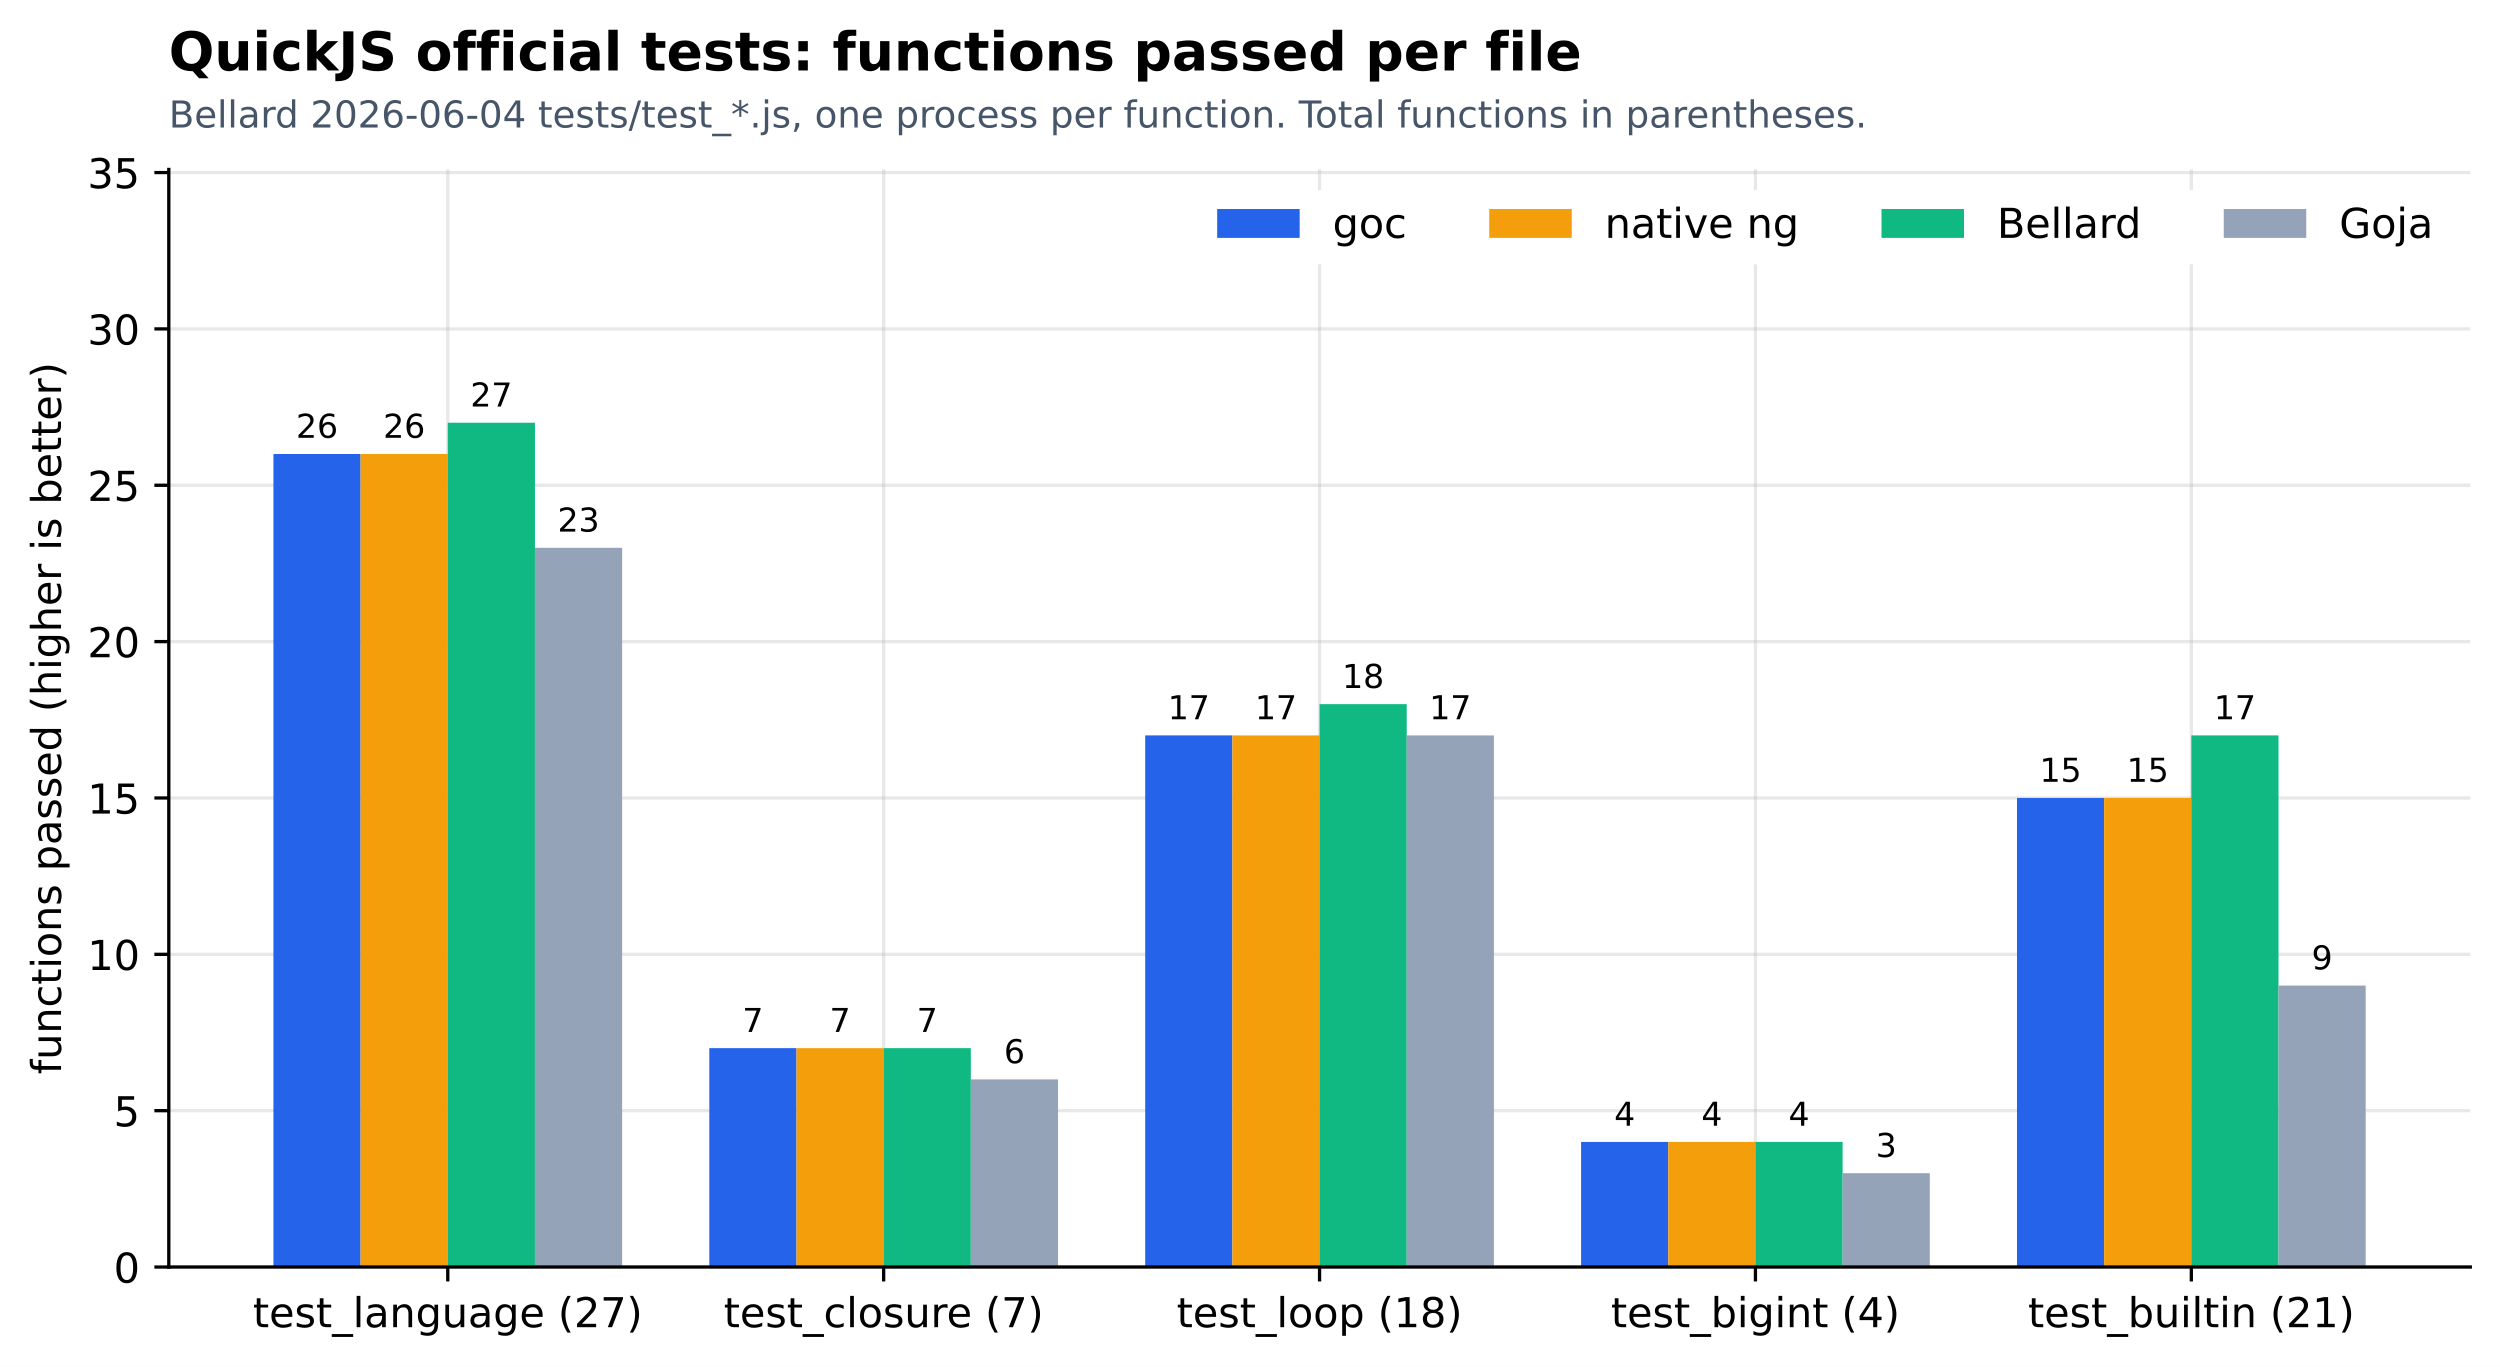
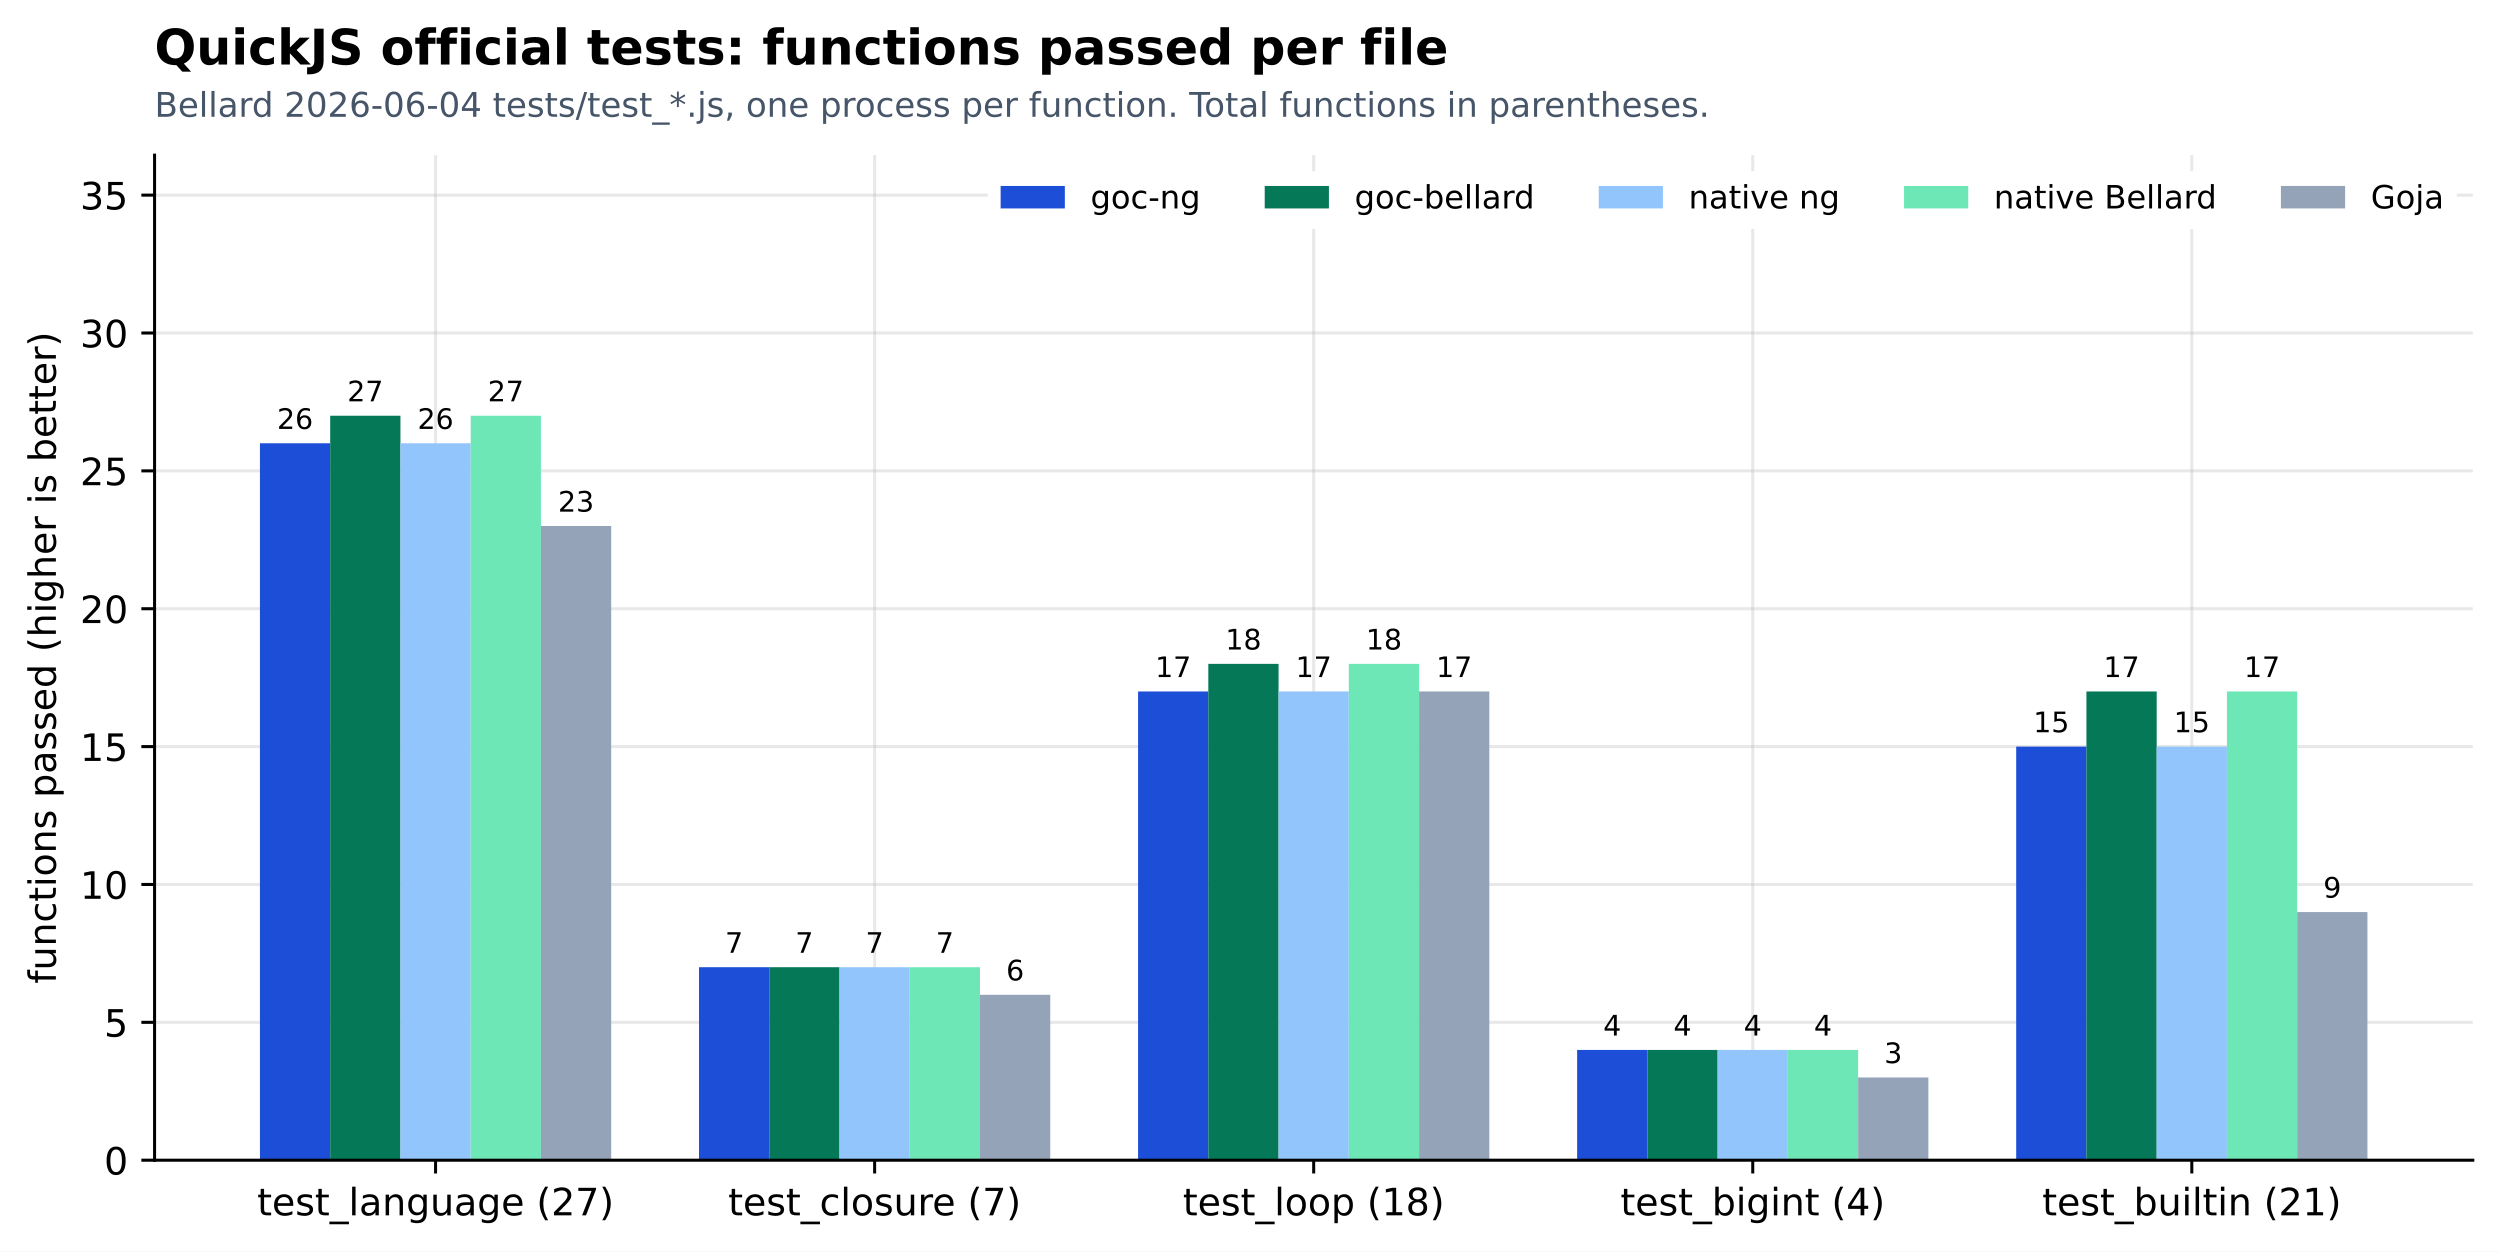
- <svg xmlns="http://www.w3.org/2000/svg" xmlns:xlink="http://www.w3.org/1999/xlink" width="606.126pt" height="331.391pt" viewBox="0 0 606.126 331.391" version="1.1">
+ <svg xmlns="http://www.w3.org/2000/svg" xmlns:xlink="http://www.w3.org/1999/xlink" width="661.926pt" height="331.391pt" viewBox="0 0 661.926 331.391" version="1.1">
  <defs>
    <style type="text/css">*{stroke-linejoin: round; stroke-linecap: butt}</style>
  </defs>
  <g id="figure_1">
    <g id="patch_1">
-       <path d="M 0 331.391  L 606.126 331.391  L 606.126 0  L 0 0  z " style="fill: #ffffff" />
+       <path d="M 0 331.391  L 661.926 331.391  L 661.926 0  L 0 0  z " style="fill: #ffffff" />
    </g>
    <g id="axes_1">
      <g id="patch_2">
-         <path d="M 40.926 307.19  L 598.926 307.19  L 598.926 41.078  L 40.926 41.078  z " style="fill: #ffffff" />
+         <path d="M 40.926 307.19  L 654.726 307.19  L 654.726 41.078  L 40.926 41.078  z " style="fill: #ffffff" />
      </g>
      <g id="matplotlib.axis_1">
        <g id="xtick_1">
          <g id="line2d_1">
-             <path d="M 108.562 307.19  L 108.562 41.078  " clip-path="url(#p39f344c30a)" style="fill: none; stroke: #b0b0b0; stroke-opacity: 0.3; stroke-width: 0.8; stroke-linecap: square" />
+             <path d="M 115.326 307.19  L 115.326 41.078  " clip-path="url(#pfc8ef31e04)" style="fill: none; stroke: #b0b0b0; stroke-opacity: 0.3; stroke-width: 0.8; stroke-linecap: square" />
          </g>
          <g id="line2d_2">
            <defs>
-               <path id="me849521ae1" d="M 0 0  L 0 3.5  " style="stroke: #000000; stroke-width: 0.8" />
+               <path id="mb392a9406b" d="M 0 0  L 0 3.5  " style="stroke: #000000; stroke-width: 0.8" />
            </defs>
            <g>
-               <use xlink:href="#me849521ae1" x="108.562" y="307.19" style="stroke: #000000; stroke-width: 0.8" />
+               <use xlink:href="#mb392a9406b" x="115.326" y="307.19" style="stroke: #000000; stroke-width: 0.8" />
            </g>
          </g>
          <g id="text_1">
-             <text style="font-size: 10px; font-family: 'DejaVu Sans'; text-anchor: middle" x="108.562" y="321.788" transform="rotate(-0 108.5621 321.7884)">test_language (27)</text>
+             <text style="font-size: 10px; font-family: 'DejaVu Sans'; text-anchor: middle" x="115.326" y="321.788" transform="rotate(-0 115.3258 321.7884)">test_language (27)</text>
          </g>
        </g>
        <g id="xtick_2">
          <g id="line2d_3">
-             <path d="M 214.244 307.19  L 214.244 41.078  " clip-path="url(#p39f344c30a)" style="fill: none; stroke: #b0b0b0; stroke-opacity: 0.3; stroke-width: 0.8; stroke-linecap: square" />
+             <path d="M 231.576 307.19  L 231.576 41.078  " clip-path="url(#pfc8ef31e04)" style="fill: none; stroke: #b0b0b0; stroke-opacity: 0.3; stroke-width: 0.8; stroke-linecap: square" />
          </g>
          <g id="line2d_4">
            <g>
-               <use xlink:href="#me849521ae1" x="214.244" y="307.19" style="stroke: #000000; stroke-width: 0.8" />
+               <use xlink:href="#mb392a9406b" x="231.576" y="307.19" style="stroke: #000000; stroke-width: 0.8" />
            </g>
          </g>
          <g id="text_2">
-             <text style="font-size: 10px; font-family: 'DejaVu Sans'; text-anchor: middle" x="214.244" y="321.788" transform="rotate(-0 214.244 321.7884)">test_closure (7)</text>
+             <text style="font-size: 10px; font-family: 'DejaVu Sans'; text-anchor: middle" x="231.576" y="321.788" transform="rotate(-0 231.5758 321.7884)">test_closure (7)</text>
          </g>
        </g>
        <g id="xtick_3">
          <g id="line2d_5">
-             <path d="M 319.926 307.19  L 319.926 41.078  " clip-path="url(#p39f344c30a)" style="fill: none; stroke: #b0b0b0; stroke-opacity: 0.3; stroke-width: 0.8; stroke-linecap: square" />
+             <path d="M 347.826 307.19  L 347.826 41.078  " clip-path="url(#pfc8ef31e04)" style="fill: none; stroke: #b0b0b0; stroke-opacity: 0.3; stroke-width: 0.8; stroke-linecap: square" />
          </g>
          <g id="line2d_6">
            <g>
-               <use xlink:href="#me849521ae1" x="319.926" y="307.19" style="stroke: #000000; stroke-width: 0.8" />
+               <use xlink:href="#mb392a9406b" x="347.826" y="307.19" style="stroke: #000000; stroke-width: 0.8" />
            </g>
          </g>
          <g id="text_3">
-             <text style="font-size: 10px; font-family: 'DejaVu Sans'; text-anchor: middle" x="319.926" y="321.788" transform="rotate(-0 319.9258 321.7884)">test_loop (18)</text>
+             <text style="font-size: 10px; font-family: 'DejaVu Sans'; text-anchor: middle" x="347.826" y="321.788" transform="rotate(-0 347.8258 321.7884)">test_loop (18)</text>
          </g>
        </g>
        <g id="xtick_4">
          <g id="line2d_7">
-             <path d="M 425.608 307.19  L 425.608 41.078  " clip-path="url(#p39f344c30a)" style="fill: none; stroke: #b0b0b0; stroke-opacity: 0.3; stroke-width: 0.8; stroke-linecap: square" />
+             <path d="M 464.076 307.19  L 464.076 41.078  " clip-path="url(#pfc8ef31e04)" style="fill: none; stroke: #b0b0b0; stroke-opacity: 0.3; stroke-width: 0.8; stroke-linecap: square" />
          </g>
          <g id="line2d_8">
            <g>
-               <use xlink:href="#me849521ae1" x="425.608" y="307.19" style="stroke: #000000; stroke-width: 0.8" />
+               <use xlink:href="#mb392a9406b" x="464.076" y="307.19" style="stroke: #000000; stroke-width: 0.8" />
            </g>
          </g>
          <g id="text_4">
-             <text style="font-size: 10px; font-family: 'DejaVu Sans'; text-anchor: middle" x="425.608" y="321.788" transform="rotate(-0 425.6076 321.7884)">test_bigint (4)</text>
+             <text style="font-size: 10px; font-family: 'DejaVu Sans'; text-anchor: middle" x="464.076" y="321.788" transform="rotate(-0 464.0758 321.7884)">test_bigint (4)</text>
          </g>
        </g>
        <g id="xtick_5">
          <g id="line2d_9">
-             <path d="M 531.289 307.19  L 531.289 41.078  " clip-path="url(#p39f344c30a)" style="fill: none; stroke: #b0b0b0; stroke-opacity: 0.3; stroke-width: 0.8; stroke-linecap: square" />
+             <path d="M 580.326 307.19  L 580.326 41.078  " clip-path="url(#pfc8ef31e04)" style="fill: none; stroke: #b0b0b0; stroke-opacity: 0.3; stroke-width: 0.8; stroke-linecap: square" />
          </g>
          <g id="line2d_10">
            <g>
-               <use xlink:href="#me849521ae1" x="531.289" y="307.19" style="stroke: #000000; stroke-width: 0.8" />
+               <use xlink:href="#mb392a9406b" x="580.326" y="307.19" style="stroke: #000000; stroke-width: 0.8" />
            </g>
          </g>
          <g id="text_5">
-             <text style="font-size: 10px; font-family: 'DejaVu Sans'; text-anchor: middle" x="531.289" y="321.788" transform="rotate(-0 531.2894 321.7884)">test_builtin (21)</text>
+             <text style="font-size: 10px; font-family: 'DejaVu Sans'; text-anchor: middle" x="580.326" y="321.788" transform="rotate(-0 580.3258 321.7884)">test_builtin (21)</text>
          </g>
        </g>
      </g>
      <g id="matplotlib.axis_2">
        <g id="ytick_1">
          <g id="line2d_11">
-             <path d="M 40.926 307.19  L 598.926 307.19  " clip-path="url(#p39f344c30a)" style="fill: none; stroke: #b0b0b0; stroke-opacity: 0.3; stroke-width: 0.8; stroke-linecap: square" />
+             <path d="M 40.926 307.19  L 654.726 307.19  " clip-path="url(#pfc8ef31e04)" style="fill: none; stroke: #b0b0b0; stroke-opacity: 0.3; stroke-width: 0.8; stroke-linecap: square" />
          </g>
          <g id="line2d_12">
            <defs>
-               <path id="m773d090152" d="M 0 0  L -3.5 0  " style="stroke: #000000; stroke-width: 0.8" />
+               <path id="m8c88696fa8" d="M 0 0  L -3.5 0  " style="stroke: #000000; stroke-width: 0.8" />
            </defs>
            <g>
-               <use xlink:href="#m773d090152" x="40.926" y="307.19" style="stroke: #000000; stroke-width: 0.8" />
+               <use xlink:href="#m8c88696fa8" x="40.926" y="307.19" style="stroke: #000000; stroke-width: 0.8" />
            </g>
          </g>
          <g id="text_6">
            <text style="font-size: 10px; font-family: 'DejaVu Sans'; text-anchor: end" x="33.926" y="310.989" transform="rotate(-0 33.92578 310.9888)">0</text>
          </g>
        </g>
        <g id="ytick_2">
          <g id="line2d_13">
-             <path d="M 40.926 269.282  L 598.926 269.282  " clip-path="url(#p39f344c30a)" style="fill: none; stroke: #b0b0b0; stroke-opacity: 0.3; stroke-width: 0.8; stroke-linecap: square" />
+             <path d="M 40.926 270.686  L 654.726 270.686  " clip-path="url(#pfc8ef31e04)" style="fill: none; stroke: #b0b0b0; stroke-opacity: 0.3; stroke-width: 0.8; stroke-linecap: square" />
          </g>
          <g id="line2d_14">
            <g>
-               <use xlink:href="#m773d090152" x="40.926" y="269.282" style="stroke: #000000; stroke-width: 0.8" />
+               <use xlink:href="#m8c88696fa8" x="40.926" y="270.686" style="stroke: #000000; stroke-width: 0.8" />
            </g>
          </g>
          <g id="text_7">
-             <text style="font-size: 10px; font-family: 'DejaVu Sans'; text-anchor: end" x="33.926" y="273.081" transform="rotate(-0 33.92578 273.0811)">5</text>
+             <text style="font-size: 10px; font-family: 'DejaVu Sans'; text-anchor: end" x="33.926" y="274.485" transform="rotate(-0 33.92578 274.4851)">5</text>
          </g>
        </g>
        <g id="ytick_3">
          <g id="line2d_15">
-             <path d="M 40.926 231.375  L 598.926 231.375  " clip-path="url(#p39f344c30a)" style="fill: none; stroke: #b0b0b0; stroke-opacity: 0.3; stroke-width: 0.8; stroke-linecap: square" />
+             <path d="M 40.926 234.183  L 654.726 234.183  " clip-path="url(#pfc8ef31e04)" style="fill: none; stroke: #b0b0b0; stroke-opacity: 0.3; stroke-width: 0.8; stroke-linecap: square" />
          </g>
          <g id="line2d_16">
            <g>
-               <use xlink:href="#m773d090152" x="40.926" y="231.375" style="stroke: #000000; stroke-width: 0.8" />
+               <use xlink:href="#m8c88696fa8" x="40.926" y="234.183" style="stroke: #000000; stroke-width: 0.8" />
            </g>
          </g>
          <g id="text_8">
-             <text style="font-size: 10px; font-family: 'DejaVu Sans'; text-anchor: end" x="33.926" y="235.173" transform="rotate(-0 33.92578 235.1734)">10</text>
+             <text style="font-size: 10px; font-family: 'DejaVu Sans'; text-anchor: end" x="33.926" y="237.981" transform="rotate(-0 33.92578 237.9814)">10</text>
          </g>
        </g>
        <g id="ytick_4">
          <g id="line2d_17">
-             <path d="M 40.926 193.467  L 598.926 193.467  " clip-path="url(#p39f344c30a)" style="fill: none; stroke: #b0b0b0; stroke-opacity: 0.3; stroke-width: 0.8; stroke-linecap: square" />
+             <path d="M 40.926 197.679  L 654.726 197.679  " clip-path="url(#pfc8ef31e04)" style="fill: none; stroke: #b0b0b0; stroke-opacity: 0.3; stroke-width: 0.8; stroke-linecap: square" />
          </g>
          <g id="line2d_18">
            <g>
-               <use xlink:href="#m773d090152" x="40.926" y="193.467" style="stroke: #000000; stroke-width: 0.8" />
+               <use xlink:href="#m8c88696fa8" x="40.926" y="197.679" style="stroke: #000000; stroke-width: 0.8" />
            </g>
          </g>
          <g id="text_9">
-             <text style="font-size: 10px; font-family: 'DejaVu Sans'; text-anchor: end" x="33.926" y="197.266" transform="rotate(-0 33.92578 197.2657)">15</text>
+             <text style="font-size: 10px; font-family: 'DejaVu Sans'; text-anchor: end" x="33.926" y="201.478" transform="rotate(-0 33.92578 201.4777)">15</text>
          </g>
        </g>
        <g id="ytick_5">
          <g id="line2d_19">
-             <path d="M 40.926 155.559  L 598.926 155.559  " clip-path="url(#p39f344c30a)" style="fill: none; stroke: #b0b0b0; stroke-opacity: 0.3; stroke-width: 0.8; stroke-linecap: square" />
+             <path d="M 40.926 161.175  L 654.726 161.175  " clip-path="url(#pfc8ef31e04)" style="fill: none; stroke: #b0b0b0; stroke-opacity: 0.3; stroke-width: 0.8; stroke-linecap: square" />
          </g>
          <g id="line2d_20">
            <g>
-               <use xlink:href="#m773d090152" x="40.926" y="155.559" style="stroke: #000000; stroke-width: 0.8" />
+               <use xlink:href="#m8c88696fa8" x="40.926" y="161.175" style="stroke: #000000; stroke-width: 0.8" />
            </g>
          </g>
          <g id="text_10">
-             <text style="font-size: 10px; font-family: 'DejaVu Sans'; text-anchor: end" x="33.926" y="159.358" transform="rotate(-0 33.92578 159.358)">20</text>
+             <text style="font-size: 10px; font-family: 'DejaVu Sans'; text-anchor: end" x="33.926" y="164.974" transform="rotate(-0 33.92578 164.974)">20</text>
          </g>
        </g>
        <g id="ytick_6">
          <g id="line2d_21">
-             <path d="M 40.926 117.652  L 598.926 117.652  " clip-path="url(#p39f344c30a)" style="fill: none; stroke: #b0b0b0; stroke-opacity: 0.3; stroke-width: 0.8; stroke-linecap: square" />
+             <path d="M 40.926 124.671  L 654.726 124.671  " clip-path="url(#pfc8ef31e04)" style="fill: none; stroke: #b0b0b0; stroke-opacity: 0.3; stroke-width: 0.8; stroke-linecap: square" />
          </g>
          <g id="line2d_22">
            <g>
-               <use xlink:href="#m773d090152" x="40.926" y="117.652" style="stroke: #000000; stroke-width: 0.8" />
+               <use xlink:href="#m8c88696fa8" x="40.926" y="124.671" style="stroke: #000000; stroke-width: 0.8" />
            </g>
          </g>
          <g id="text_11">
-             <text style="font-size: 10px; font-family: 'DejaVu Sans'; text-anchor: end" x="33.926" y="121.45" transform="rotate(-0 33.92578 121.4503)">25</text>
+             <text style="font-size: 10px; font-family: 'DejaVu Sans'; text-anchor: end" x="33.926" y="128.47" transform="rotate(-0 33.92578 128.4703)">25</text>
          </g>
        </g>
        <g id="ytick_7">
          <g id="line2d_23">
-             <path d="M 40.926 79.744  L 598.926 79.744  " clip-path="url(#p39f344c30a)" style="fill: none; stroke: #b0b0b0; stroke-opacity: 0.3; stroke-width: 0.8; stroke-linecap: square" />
+             <path d="M 40.926 88.168  L 654.726 88.168  " clip-path="url(#pfc8ef31e04)" style="fill: none; stroke: #b0b0b0; stroke-opacity: 0.3; stroke-width: 0.8; stroke-linecap: square" />
          </g>
          <g id="line2d_24">
            <g>
-               <use xlink:href="#m773d090152" x="40.926" y="79.744" style="stroke: #000000; stroke-width: 0.8" />
+               <use xlink:href="#m8c88696fa8" x="40.926" y="88.168" style="stroke: #000000; stroke-width: 0.8" />
            </g>
          </g>
          <g id="text_12">
-             <text style="font-size: 10px; font-family: 'DejaVu Sans'; text-anchor: end" x="33.926" y="83.543" transform="rotate(-0 33.92578 83.54264)">30</text>
+             <text style="font-size: 10px; font-family: 'DejaVu Sans'; text-anchor: end" x="33.926" y="91.967" transform="rotate(-0 33.92578 91.96658)">30</text>
          </g>
        </g>
        <g id="ytick_8">
          <g id="line2d_25">
-             <path d="M 40.926 41.836  L 598.926 41.836  " clip-path="url(#p39f344c30a)" style="fill: none; stroke: #b0b0b0; stroke-opacity: 0.3; stroke-width: 0.8; stroke-linecap: square" />
+             <path d="M 40.926 51.664  L 654.726 51.664  " clip-path="url(#pfc8ef31e04)" style="fill: none; stroke: #b0b0b0; stroke-opacity: 0.3; stroke-width: 0.8; stroke-linecap: square" />
          </g>
          <g id="line2d_26">
            <g>
-               <use xlink:href="#m773d090152" x="40.926" y="41.836" style="stroke: #000000; stroke-width: 0.8" />
+               <use xlink:href="#m8c88696fa8" x="40.926" y="51.664" style="stroke: #000000; stroke-width: 0.8" />
            </g>
          </g>
          <g id="text_13">
-             <text style="font-size: 10px; font-family: 'DejaVu Sans'; text-anchor: end" x="33.926" y="45.635" transform="rotate(-0 33.92578 45.63495)">35</text>
+             <text style="font-size: 10px; font-family: 'DejaVu Sans'; text-anchor: end" x="33.926" y="55.463" transform="rotate(-0 33.92578 55.46287)">35</text>
          </g>
        </g>
        <g id="text_14">
          <text style="font-size: 10px; font-family: 'DejaVu Sans'; text-anchor: middle" x="14.798" y="174.134" transform="rotate(-90 14.79844 174.134)">functions passed (higher is better)</text>
        </g>
      </g>
      <g id="patch_3">
-         <path d="M 66.289 307.19  L 87.426 307.19  L 87.426 110.07  L 66.289 110.07  z " clip-path="url(#p39f344c30a)" style="fill: #2563eb" />
+         <path d="M 68.826 307.19  L 87.426 307.19  L 87.426 117.371  L 68.826 117.371  z " clip-path="url(#pfc8ef31e04)" style="fill: #1d4ed8" />
      </g>
      <g id="patch_4">
-         <path d="M 171.971 307.19  L 193.108 307.19  L 193.108 254.119  L 171.971 254.119  z " clip-path="url(#p39f344c30a)" style="fill: #2563eb" />
+         <path d="M 185.076 307.19  L 203.676 307.19  L 203.676 256.085  L 185.076 256.085  z " clip-path="url(#pfc8ef31e04)" style="fill: #1d4ed8" />
      </g>
      <g id="patch_5">
-         <path d="M 277.653 307.19  L 298.789 307.19  L 298.789 178.304  L 277.653 178.304  z " clip-path="url(#p39f344c30a)" style="fill: #2563eb" />
+         <path d="M 301.326 307.19  L 319.926 307.19  L 319.926 183.077  L 301.326 183.077  z " clip-path="url(#pfc8ef31e04)" style="fill: #1d4ed8" />
      </g>
      <g id="patch_6">
-         <path d="M 383.335 307.19  L 404.471 307.19  L 404.471 276.864  L 383.335 276.864  z " clip-path="url(#p39f344c30a)" style="fill: #2563eb" />
+         <path d="M 417.576 307.19  L 436.176 307.19  L 436.176 277.987  L 417.576 277.987  z " clip-path="url(#pfc8ef31e04)" style="fill: #1d4ed8" />
      </g>
      <g id="patch_7">
-         <path d="M 489.017 307.19  L 510.153 307.19  L 510.153 193.467  L 489.017 193.467  z " clip-path="url(#p39f344c30a)" style="fill: #2563eb" />
+         <path d="M 533.826 307.19  L 552.426 307.19  L 552.426 197.679  L 533.826 197.679  z " clip-path="url(#pfc8ef31e04)" style="fill: #1d4ed8" />
      </g>
      <g id="patch_8">
-         <path d="M 87.426 307.19  L 108.562 307.19  L 108.562 110.07  L 87.426 110.07  z " clip-path="url(#p39f344c30a)" style="fill: #f59e0b" />
+         <path d="M 87.426 307.19  L 106.026 307.19  L 106.026 110.07  L 87.426 110.07  z " clip-path="url(#pfc8ef31e04)" style="fill: #047857" />
      </g>
      <g id="patch_9">
-         <path d="M 193.108 307.19  L 214.244 307.19  L 214.244 254.119  L 193.108 254.119  z " clip-path="url(#p39f344c30a)" style="fill: #f59e0b" />
+         <path d="M 203.676 307.19  L 222.276 307.19  L 222.276 256.085  L 203.676 256.085  z " clip-path="url(#pfc8ef31e04)" style="fill: #047857" />
      </g>
      <g id="patch_10">
-         <path d="M 298.789 307.19  L 319.926 307.19  L 319.926 178.304  L 298.789 178.304  z " clip-path="url(#p39f344c30a)" style="fill: #f59e0b" />
+         <path d="M 319.926 307.19  L 338.526 307.19  L 338.526 175.777  L 319.926 175.777  z " clip-path="url(#pfc8ef31e04)" style="fill: #047857" />
      </g>
      <g id="patch_11">
-         <path d="M 404.471 307.19  L 425.608 307.19  L 425.608 276.864  L 404.471 276.864  z " clip-path="url(#p39f344c30a)" style="fill: #f59e0b" />
+         <path d="M 436.176 307.19  L 454.776 307.19  L 454.776 277.987  L 436.176 277.987  z " clip-path="url(#pfc8ef31e04)" style="fill: #047857" />
      </g>
      <g id="patch_12">
-         <path d="M 510.153 307.19  L 531.289 307.19  L 531.289 193.467  L 510.153 193.467  z " clip-path="url(#p39f344c30a)" style="fill: #f59e0b" />
+         <path d="M 552.426 307.19  L 571.026 307.19  L 571.026 183.077  L 552.426 183.077  z " clip-path="url(#pfc8ef31e04)" style="fill: #047857" />
      </g>
      <g id="patch_13">
-         <path d="M 108.562 307.19  L 129.699 307.19  L 129.699 102.488  L 108.562 102.488  z " clip-path="url(#p39f344c30a)" style="fill: #10b981" />
+         <path d="M 106.026 307.19  L 124.626 307.19  L 124.626 117.371  L 106.026 117.371  z " clip-path="url(#pfc8ef31e04)" style="fill: #93c5fd" />
      </g>
      <g id="patch_14">
-         <path d="M 214.244 307.19  L 235.38 307.19  L 235.38 254.119  L 214.244 254.119  z " clip-path="url(#p39f344c30a)" style="fill: #10b981" />
+         <path d="M 222.276 307.19  L 240.876 307.19  L 240.876 256.085  L 222.276 256.085  z " clip-path="url(#pfc8ef31e04)" style="fill: #93c5fd" />
      </g>
      <g id="patch_15">
-         <path d="M 319.926 307.19  L 341.062 307.19  L 341.062 170.722  L 319.926 170.722  z " clip-path="url(#p39f344c30a)" style="fill: #10b981" />
+         <path d="M 338.526 307.19  L 357.126 307.19  L 357.126 183.077  L 338.526 183.077  z " clip-path="url(#pfc8ef31e04)" style="fill: #93c5fd" />
      </g>
      <g id="patch_16">
-         <path d="M 425.608 307.19  L 446.744 307.19  L 446.744 276.864  L 425.608 276.864  z " clip-path="url(#p39f344c30a)" style="fill: #10b981" />
+         <path d="M 454.776 307.19  L 473.376 307.19  L 473.376 277.987  L 454.776 277.987  z " clip-path="url(#pfc8ef31e04)" style="fill: #93c5fd" />
      </g>
      <g id="patch_17">
-         <path d="M 531.289 307.19  L 552.426 307.19  L 552.426 178.304  L 531.289 178.304  z " clip-path="url(#p39f344c30a)" style="fill: #10b981" />
+         <path d="M 571.026 307.19  L 589.626 307.19  L 589.626 197.679  L 571.026 197.679  z " clip-path="url(#pfc8ef31e04)" style="fill: #93c5fd" />
      </g>
      <g id="patch_18">
-         <path d="M 129.699 307.19  L 150.835 307.19  L 150.835 132.815  L 129.699 132.815  z " clip-path="url(#p39f344c30a)" style="fill: #94a3b8" />
+         <path d="M 124.626 307.19  L 143.226 307.19  L 143.226 110.07  L 124.626 110.07  z " clip-path="url(#pfc8ef31e04)" style="fill: #6ee7b7" />
      </g>
      <g id="patch_19">
-         <path d="M 235.38 307.19  L 256.517 307.19  L 256.517 261.701  L 235.38 261.701  z " clip-path="url(#p39f344c30a)" style="fill: #94a3b8" />
+         <path d="M 240.876 307.19  L 259.476 307.19  L 259.476 256.085  L 240.876 256.085  z " clip-path="url(#pfc8ef31e04)" style="fill: #6ee7b7" />
      </g>
      <g id="patch_20">
-         <path d="M 341.062 307.19  L 362.199 307.19  L 362.199 178.304  L 341.062 178.304  z " clip-path="url(#p39f344c30a)" style="fill: #94a3b8" />
+         <path d="M 357.126 307.19  L 375.726 307.19  L 375.726 175.777  L 357.126 175.777  z " clip-path="url(#pfc8ef31e04)" style="fill: #6ee7b7" />
      </g>
      <g id="patch_21">
-         <path d="M 446.744 307.19  L 467.88 307.19  L 467.88 284.445  L 446.744 284.445  z " clip-path="url(#p39f344c30a)" style="fill: #94a3b8" />
+         <path d="M 473.376 307.19  L 491.976 307.19  L 491.976 277.987  L 473.376 277.987  z " clip-path="url(#pfc8ef31e04)" style="fill: #6ee7b7" />
      </g>
      <g id="patch_22">
-         <path d="M 552.426 307.19  L 573.562 307.19  L 573.562 238.956  L 552.426 238.956  z " clip-path="url(#p39f344c30a)" style="fill: #94a3b8" />
+         <path d="M 589.626 307.19  L 608.226 307.19  L 608.226 183.077  L 589.626 183.077  z " clip-path="url(#pfc8ef31e04)" style="fill: #6ee7b7" />
      </g>
      <g id="patch_23">
+         <path d="M 143.226 307.19  L 161.826 307.19  L 161.826 139.273  L 143.226 139.273  z " clip-path="url(#pfc8ef31e04)" style="fill: #94a3b8" />
+       </g>
+       <g id="patch_24">
+         <path d="M 259.476 307.19  L 278.076 307.19  L 278.076 263.386  L 259.476 263.386  z " clip-path="url(#pfc8ef31e04)" style="fill: #94a3b8" />
+       </g>
+       <g id="patch_25">
+         <path d="M 375.726 307.19  L 394.326 307.19  L 394.326 183.077  L 375.726 183.077  z " clip-path="url(#pfc8ef31e04)" style="fill: #94a3b8" />
+       </g>
+       <g id="patch_26">
+         <path d="M 491.976 307.19  L 510.576 307.19  L 510.576 285.288  L 491.976 285.288  z " clip-path="url(#pfc8ef31e04)" style="fill: #94a3b8" />
+       </g>
+       <g id="patch_27">
+         <path d="M 608.226 307.19  L 626.826 307.19  L 626.826 241.483  L 608.226 241.483  z " clip-path="url(#pfc8ef31e04)" style="fill: #94a3b8" />
+       </g>
+       <g id="patch_28">
        <path d="M 40.926 307.19  L 40.926 41.078  " style="fill: none; stroke: #000000; stroke-width: 0.8; stroke-linejoin: miter; stroke-linecap: square" />
      </g>
-       <g id="patch_24">
-         <path d="M 40.926 307.19  L 598.926 307.19  " style="fill: none; stroke: #000000; stroke-width: 0.8; stroke-linejoin: miter; stroke-linecap: square" />
+       <g id="patch_29">
+         <path d="M 40.926 307.19  L 654.726 307.19  " style="fill: none; stroke: #000000; stroke-width: 0.8; stroke-linejoin: miter; stroke-linecap: square" />
      </g>
      <g id="text_15">
-         <text style="font-size: 8px; font-family: 'DejaVu Sans'; text-anchor: middle" x="76.858" y="106.148" transform="rotate(-0 76.8576 106.1481)">26</text>
+         <text style="font-size: 7.5px; font-family: 'DejaVu Sans'; text-anchor: middle" x="78.126" y="113.569" transform="rotate(-0 78.12578 113.569)">26</text>
      </g>
      <g id="text_16">
-         <text style="font-size: 8px; font-family: 'DejaVu Sans'; text-anchor: middle" x="182.539" y="250.197" transform="rotate(-0 182.5394 250.1973)">7</text>
+         <text style="font-size: 7.5px; font-family: 'DejaVu Sans'; text-anchor: middle" x="194.376" y="252.283" transform="rotate(-0 194.3758 252.283)">7</text>
      </g>
      <g id="text_17">
-         <text style="font-size: 8px; font-family: 'DejaVu Sans'; text-anchor: middle" x="288.221" y="174.382" transform="rotate(-0 288.2212 174.3819)">17</text>
+         <text style="font-size: 7.5px; font-family: 'DejaVu Sans'; text-anchor: middle" x="310.626" y="179.276" transform="rotate(-0 310.6258 179.2756)">17</text>
      </g>
      <g id="text_18">
-         <text style="font-size: 8px; font-family: 'DejaVu Sans'; text-anchor: middle" x="393.903" y="272.942" transform="rotate(-0 393.9031 272.9419)">4</text>
+         <text style="font-size: 7.5px; font-family: 'DejaVu Sans'; text-anchor: middle" x="426.876" y="274.185" transform="rotate(-0 426.8758 274.1852)">4</text>
      </g>
      <g id="text_19">
-         <text style="font-size: 8px; font-family: 'DejaVu Sans'; text-anchor: middle" x="499.585" y="189.545" transform="rotate(-0 499.5849 189.545)">15</text>
+         <text style="font-size: 7.5px; font-family: 'DejaVu Sans'; text-anchor: middle" x="543.126" y="193.877" transform="rotate(-0 543.1258 193.8771)">15</text>
      </g>
      <g id="text_20">
-         <text style="font-size: 8px; font-family: 'DejaVu Sans'; text-anchor: middle" x="97.994" y="106.148" transform="rotate(-0 97.99396 106.1481)">26</text>
+         <text style="font-size: 7.5px; font-family: 'DejaVu Sans'; text-anchor: middle" x="96.726" y="106.268" transform="rotate(-0 96.72578 106.2682)">27</text>
      </g>
      <g id="text_21">
-         <text style="font-size: 8px; font-family: 'DejaVu Sans'; text-anchor: middle" x="203.676" y="250.197" transform="rotate(-0 203.6758 250.1973)">7</text>
+         <text style="font-size: 7.5px; font-family: 'DejaVu Sans'; text-anchor: middle" x="212.976" y="252.283" transform="rotate(-0 212.9758 252.283)">7</text>
      </g>
      <g id="text_22">
-         <text style="font-size: 8px; font-family: 'DejaVu Sans'; text-anchor: middle" x="309.358" y="174.382" transform="rotate(-0 309.3576 174.3819)">17</text>
+         <text style="font-size: 7.5px; font-family: 'DejaVu Sans'; text-anchor: middle" x="329.226" y="171.975" transform="rotate(-0 329.2258 171.9749)">18</text>
      </g>
      <g id="text_23">
-         <text style="font-size: 8px; font-family: 'DejaVu Sans'; text-anchor: middle" x="415.039" y="272.942" transform="rotate(-0 415.0394 272.9419)">4</text>
+         <text style="font-size: 7.5px; font-family: 'DejaVu Sans'; text-anchor: middle" x="445.476" y="274.185" transform="rotate(-0 445.4758 274.1852)">4</text>
      </g>
      <g id="text_24">
-         <text style="font-size: 8px; font-family: 'DejaVu Sans'; text-anchor: middle" x="520.721" y="189.545" transform="rotate(-0 520.7212 189.545)">15</text>
+         <text style="font-size: 7.5px; font-family: 'DejaVu Sans'; text-anchor: middle" x="561.726" y="179.276" transform="rotate(-0 561.7258 179.2756)">17</text>
      </g>
      <g id="text_25">
-         <text style="font-size: 8px; font-family: 'DejaVu Sans'; text-anchor: middle" x="119.13" y="98.567" transform="rotate(-0 119.1303 98.56655)">27</text>
+         <text style="font-size: 7.5px; font-family: 'DejaVu Sans'; text-anchor: middle" x="115.326" y="113.569" transform="rotate(-0 115.3258 113.569)">26</text>
      </g>
      <g id="text_26">
-         <text style="font-size: 8px; font-family: 'DejaVu Sans'; text-anchor: middle" x="224.812" y="250.197" transform="rotate(-0 224.8121 250.1973)">7</text>
+         <text style="font-size: 7.5px; font-family: 'DejaVu Sans'; text-anchor: middle" x="231.576" y="252.283" transform="rotate(-0 231.5758 252.283)">7</text>
      </g>
      <g id="text_27">
-         <text style="font-size: 8px; font-family: 'DejaVu Sans'; text-anchor: middle" x="330.494" y="166.8" transform="rotate(-0 330.494 166.8004)">18</text>
+         <text style="font-size: 7.5px; font-family: 'DejaVu Sans'; text-anchor: middle" x="347.826" y="179.276" transform="rotate(-0 347.8258 179.2756)">17</text>
      </g>
      <g id="text_28">
-         <text style="font-size: 8px; font-family: 'DejaVu Sans'; text-anchor: middle" x="436.176" y="272.942" transform="rotate(-0 436.1758 272.9419)">4</text>
+         <text style="font-size: 7.5px; font-family: 'DejaVu Sans'; text-anchor: middle" x="464.076" y="274.185" transform="rotate(-0 464.0758 274.1852)">4</text>
      </g>
      <g id="text_29">
-         <text style="font-size: 8px; font-family: 'DejaVu Sans'; text-anchor: middle" x="541.858" y="174.382" transform="rotate(-0 541.8576 174.3819)">17</text>
+         <text style="font-size: 7.5px; font-family: 'DejaVu Sans'; text-anchor: middle" x="580.326" y="193.877" transform="rotate(-0 580.3258 193.8771)">15</text>
      </g>
      <g id="text_30">
-         <text style="font-size: 8px; font-family: 'DejaVu Sans'; text-anchor: middle" x="140.267" y="128.893" transform="rotate(-0 140.2667 128.8927)">23</text>
+         <text style="font-size: 7.5px; font-family: 'DejaVu Sans'; text-anchor: middle" x="133.926" y="106.268" transform="rotate(-0 133.9258 106.2682)">27</text>
      </g>
      <g id="text_31">
-         <text style="font-size: 8px; font-family: 'DejaVu Sans'; text-anchor: middle" x="245.949" y="257.779" transform="rotate(-0 245.9485 257.7789)">6</text>
+         <text style="font-size: 7.5px; font-family: 'DejaVu Sans'; text-anchor: middle" x="250.176" y="252.283" transform="rotate(-0 250.1758 252.283)">7</text>
      </g>
      <g id="text_32">
-         <text style="font-size: 8px; font-family: 'DejaVu Sans'; text-anchor: middle" x="351.63" y="174.382" transform="rotate(-0 351.6303 174.3819)">17</text>
+         <text style="font-size: 7.5px; font-family: 'DejaVu Sans'; text-anchor: middle" x="366.426" y="171.975" transform="rotate(-0 366.4258 171.9749)">18</text>
      </g>
      <g id="text_33">
-         <text style="font-size: 8px; font-family: 'DejaVu Sans'; text-anchor: middle" x="457.312" y="280.523" transform="rotate(-0 457.3121 280.5235)">3</text>
+         <text style="font-size: 7.5px; font-family: 'DejaVu Sans'; text-anchor: middle" x="482.676" y="274.185" transform="rotate(-0 482.6758 274.1852)">4</text>
      </g>
      <g id="text_34">
-         <text style="font-size: 8px; font-family: 'DejaVu Sans'; text-anchor: middle" x="562.994" y="235.034" transform="rotate(-0 562.994 235.0342)">9</text>
+         <text style="font-size: 7.5px; font-family: 'DejaVu Sans'; text-anchor: middle" x="598.926" y="179.276" transform="rotate(-0 598.9258 179.2756)">17</text>
      </g>
      <g id="text_35">
+         <text style="font-size: 7.5px; font-family: 'DejaVu Sans'; text-anchor: middle" x="152.526" y="135.471" transform="rotate(-0 152.5258 135.4712)">23</text>
+       </g>
+       <g id="text_36">
+         <text style="font-size: 7.5px; font-family: 'DejaVu Sans'; text-anchor: middle" x="268.776" y="259.584" transform="rotate(-0 268.7758 259.5838)">6</text>
+       </g>
+       <g id="text_37">
+         <text style="font-size: 7.5px; font-family: 'DejaVu Sans'; text-anchor: middle" x="385.026" y="179.276" transform="rotate(-0 385.0258 179.2756)">17</text>
+       </g>
+       <g id="text_38">
+         <text style="font-size: 7.5px; font-family: 'DejaVu Sans'; text-anchor: middle" x="501.276" y="281.486" transform="rotate(-0 501.2758 281.486)">3</text>
+       </g>
+       <g id="text_39">
+         <text style="font-size: 7.5px; font-family: 'DejaVu Sans'; text-anchor: middle" x="617.526" y="237.682" transform="rotate(-0 617.5258 237.6815)">9</text>
+       </g>
+       <g id="text_40">
        <text style="font-size: 9px; font-family: 'DejaVu Sans'; text-anchor: start; fill: #475569" x="40.926" y="30.916" transform="rotate(-0 40.92578 30.91586)">Bellard 2026-06-04 tests/test_*.js, one process per function. Total functions in parentheses.</text>
      </g>
-       <g id="text_36">
+       <g id="text_41">
        <text style="font-weight: 700; font-size: 13px; font-family: 'DejaVu Sans'; text-anchor: start" x="40.926" y="17.078" transform="rotate(-0 40.92578 17.07797)">QuickJS official tests: functions passed per file</text>
      </g>
      <g id="legend_1">
-         <g id="patch_25">
-           <path d="M 293.104 64.079  L 591.926 64.079  Q 593.926 64.079 593.926 62.079  L 593.926 48.078  Q 593.926 46.078 591.926 46.078  L 293.104 46.078  Q 291.104 46.078 291.104 48.078  L 291.104 62.079  Q 291.104 64.079 293.104 64.079  z " style="fill: #ffffff" />
-         </g>
-         <g id="patch_26">
-           <path d="M 295.104 57.676  L 315.104 57.676  L 315.104 50.676  L 295.104 50.676  z " style="fill: #2563eb" />
-         </g>
-         <g id="text_37">
-           <text style="font-size: 10px; font-family: 'DejaVu Sans'; text-anchor: start" x="323.104" y="57.676" transform="rotate(-0 323.1039 57.67641)">goc</text>
-         </g>
-         <g id="patch_27">
-           <path d="M 361.07 57.676  L 381.07 57.676  L 381.07 50.676  L 361.07 50.676  z " style="fill: #f59e0b" />
-         </g>
-         <g id="text_38">
-           <text style="font-size: 10px; font-family: 'DejaVu Sans'; text-anchor: start" x="389.07" y="57.676" transform="rotate(-0 389.0695 57.67641)">native ng</text>
-         </g>
-         <g id="patch_28">
-           <path d="M 456.17 57.676  L 476.17 57.676  L 476.17 50.676  L 456.17 50.676  z " style="fill: #10b981" />
-         </g>
-         <g id="text_39">
-           <text style="font-size: 10px; font-family: 'DejaVu Sans'; text-anchor: start" x="484.17" y="57.676" transform="rotate(-0 484.1695 57.67641)">Bellard</text>
-         </g>
-         <g id="patch_29">
-           <path d="M 539.152 57.676  L 559.152 57.676  L 559.152 50.676  L 539.152 50.676  z " style="fill: #94a3b8" />
-         </g>
-         <g id="text_40">
-           <text style="font-size: 10px; font-family: 'DejaVu Sans'; text-anchor: start" x="567.152" y="57.676" transform="rotate(-0 567.1523 57.67641)">Goja</text>
+         <g id="patch_30">
+           <path d="M 263.238 60.629  L 648.776 60.629  Q 650.476 60.629 650.476 58.929  L 650.476 47.028  Q 650.476 45.328 648.776 45.328  L 263.238 45.328  Q 261.538 45.328 261.538 47.028  L 261.538 58.929  Q 261.538 60.629 263.238 60.629  z " style="fill: #ffffff" />
+         </g>
+         <g id="patch_31">
+           <path d="M 264.938 55.187  L 281.938 55.187  L 281.938 49.237  L 264.938 49.237  z " style="fill: #1d4ed8" />
+         </g>
+         <g id="text_42">
+           <text style="font-size: 8.5px; font-family: 'DejaVu Sans'; text-anchor: start" x="288.738" y="55.187" transform="rotate(-0 288.7384 55.18664)">goc-ng</text>
+         </g>
+         <g id="patch_32">
+           <path d="M 334.859 55.187  L 351.859 55.187  L 351.859 49.237  L 334.859 49.237  z " style="fill: #047857" />
+         </g>
+         <g id="text_43">
+           <text style="font-size: 8.5px; font-family: 'DejaVu Sans'; text-anchor: start" x="358.659" y="55.187" transform="rotate(-0 358.6588 55.18664)">goc-bellard</text>
+         </g>
+         <g id="patch_33">
+           <path d="M 423.296 55.187  L 440.296 55.187  L 440.296 49.237  L 423.296 49.237  z " style="fill: #93c5fd" />
+         </g>
+         <g id="text_44">
+           <text style="font-size: 8.5px; font-family: 'DejaVu Sans'; text-anchor: start" x="447.096" y="55.187" transform="rotate(-0 447.096 55.18664)">native ng</text>
+         </g>
+         <g id="patch_34">
+           <path d="M 504.131 55.187  L 521.131 55.187  L 521.131 49.237  L 504.131 49.237  z " style="fill: #6ee7b7" />
+         </g>
+         <g id="text_45">
+           <text style="font-size: 8.5px; font-family: 'DejaVu Sans'; text-anchor: start" x="527.931" y="55.187" transform="rotate(-0 527.931 55.18664)">native Bellard</text>
+         </g>
+         <g id="patch_35">
+           <path d="M 603.918 55.187  L 620.918 55.187  L 620.918 49.237  L 603.918 49.237  z " style="fill: #94a3b8" />
+         </g>
+         <g id="text_46">
+           <text style="font-size: 8.5px; font-family: 'DejaVu Sans'; text-anchor: start" x="627.718" y="55.187" transform="rotate(-0 627.7184 55.18664)">Goja</text>
        </g>
      </g>
    </g>
  </g>
  <defs>
-     <clipPath id="p39f344c30a">
-       <rect x="40.926" y="41.078" width="558" height="266.112" />
+     <clipPath id="pfc8ef31e04">
+       <rect x="40.926" y="41.078" width="613.8" height="266.112" />
    </clipPath>
  </defs>
</svg>
